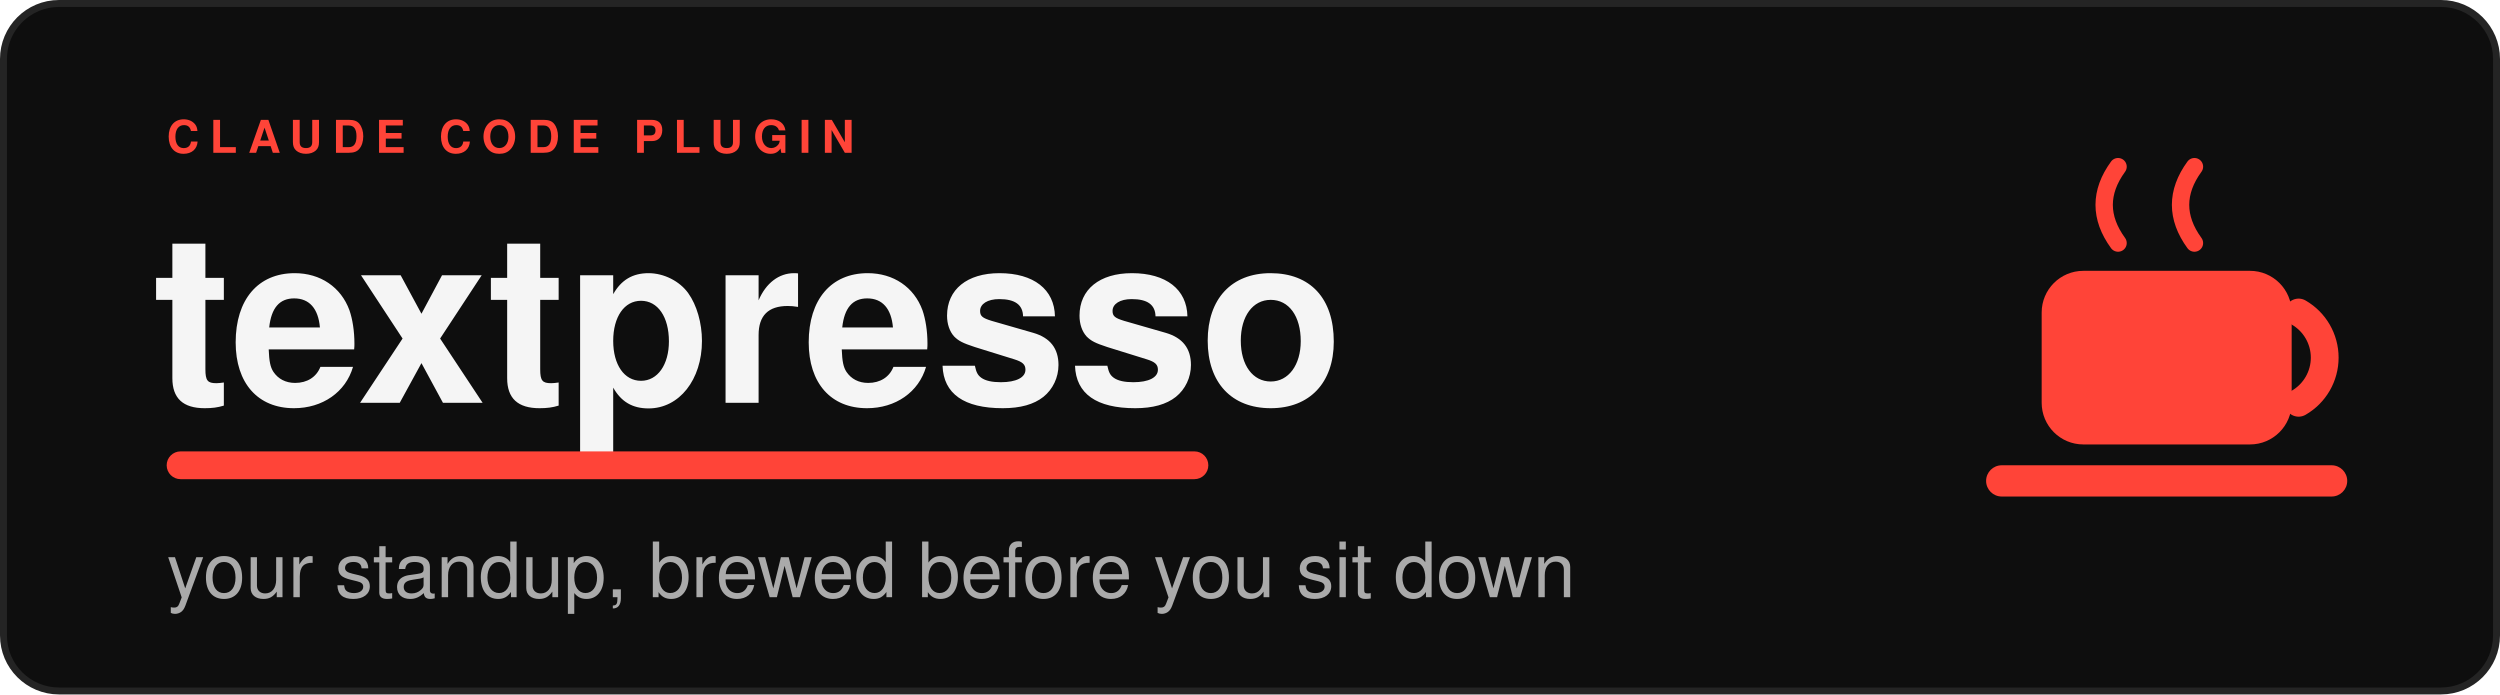
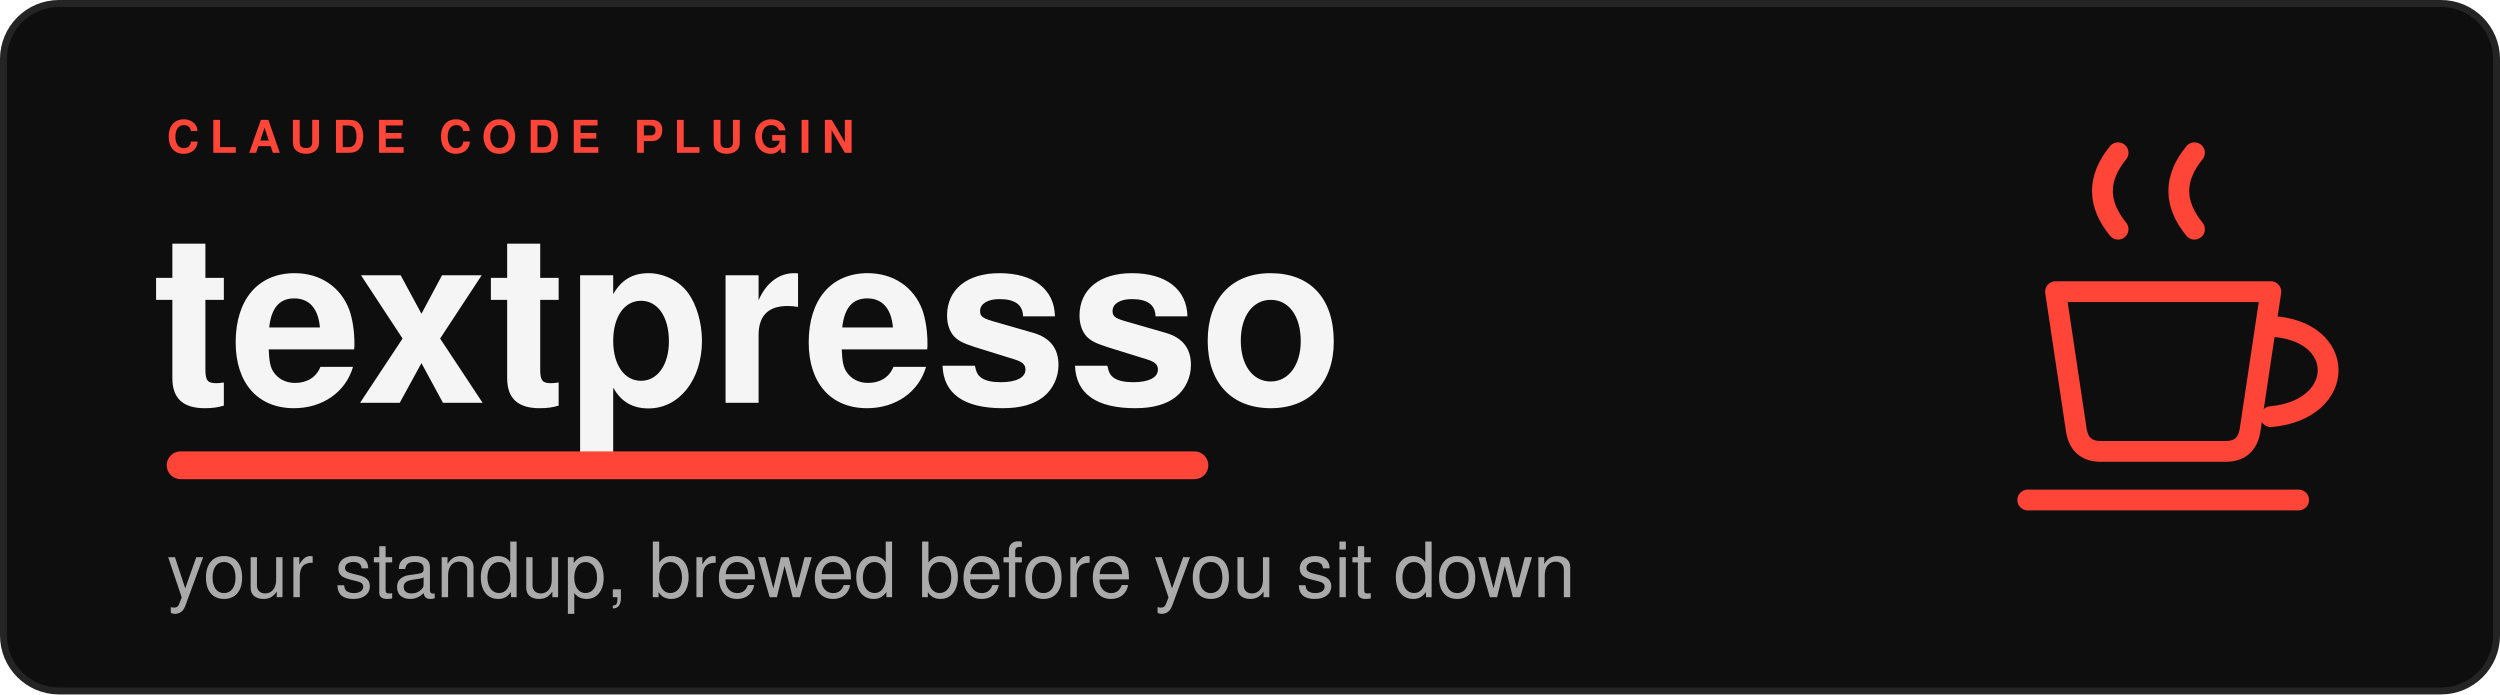
<svg xmlns="http://www.w3.org/2000/svg" viewBox="0 0 720 200" width="720" height="200" role="img" aria-label="textpresso — your standup, brewed before you sit down">
  <rect x="1" y="1" width="718" height="198" rx="16" fill="#0E0E0E" stroke="#242424" stroke-width="2" />
  <text x="48" y="44" font-family="'Segoe UI', Helvetica, Arial, sans-serif" font-size="13" font-weight="700" letter-spacing="3" fill="#FF4438">CLAUDE CODE PLUGIN</text>
  <text x="44" y="116" font-family="'Segoe UI', Helvetica, Arial, sans-serif" font-size="68" font-weight="800" fill="#F5F5F5">textpresso</text>
  <rect x="48" y="130" width="300" height="8" rx="4" fill="#FF4438" />
  <text x="48" y="172" font-family="'Segoe UI', Helvetica, Arial, sans-serif" font-size="22" font-weight="400" fill="#AAAAAA">your standup, brewed before you sit down</text>
-   <g fill="#FF4438">
-     <rect x="588" y="78" width="72" height="50" rx="12" />
-     <rect x="572" y="134" width="104" height="9" rx="4.5" />
-   </g>
-   <path d="M662 90 a15 15 0 0 1 0 26" fill="none" stroke="#FF4438" stroke-width="8" stroke-linecap="round" />
-   <g stroke="#FF4438" stroke-width="5" fill="none" stroke-linecap="round">
-     <path d="M610 70 q-8 -11 0 -22" />
-     <path d="M632 70 q-8 -11 0 -22" />
+   <g fill="none" stroke="#FF4438" stroke-width="6" stroke-linecap="round" stroke-linejoin="round">
+     <path d="M610 66 q-9 -11 0 -22" />
+     <path d="M632 66 q-9 -11 0 -22" />
+     <path d="M592 84 L654 84 L648 124 Q647 130 641 130 L605 130 Q599 130 598 124 Z" />
+     <path d="M654 94 c22 1 22 24 0 26" />
+     <path d="M584 144 H662" />
  </g>
</svg>
